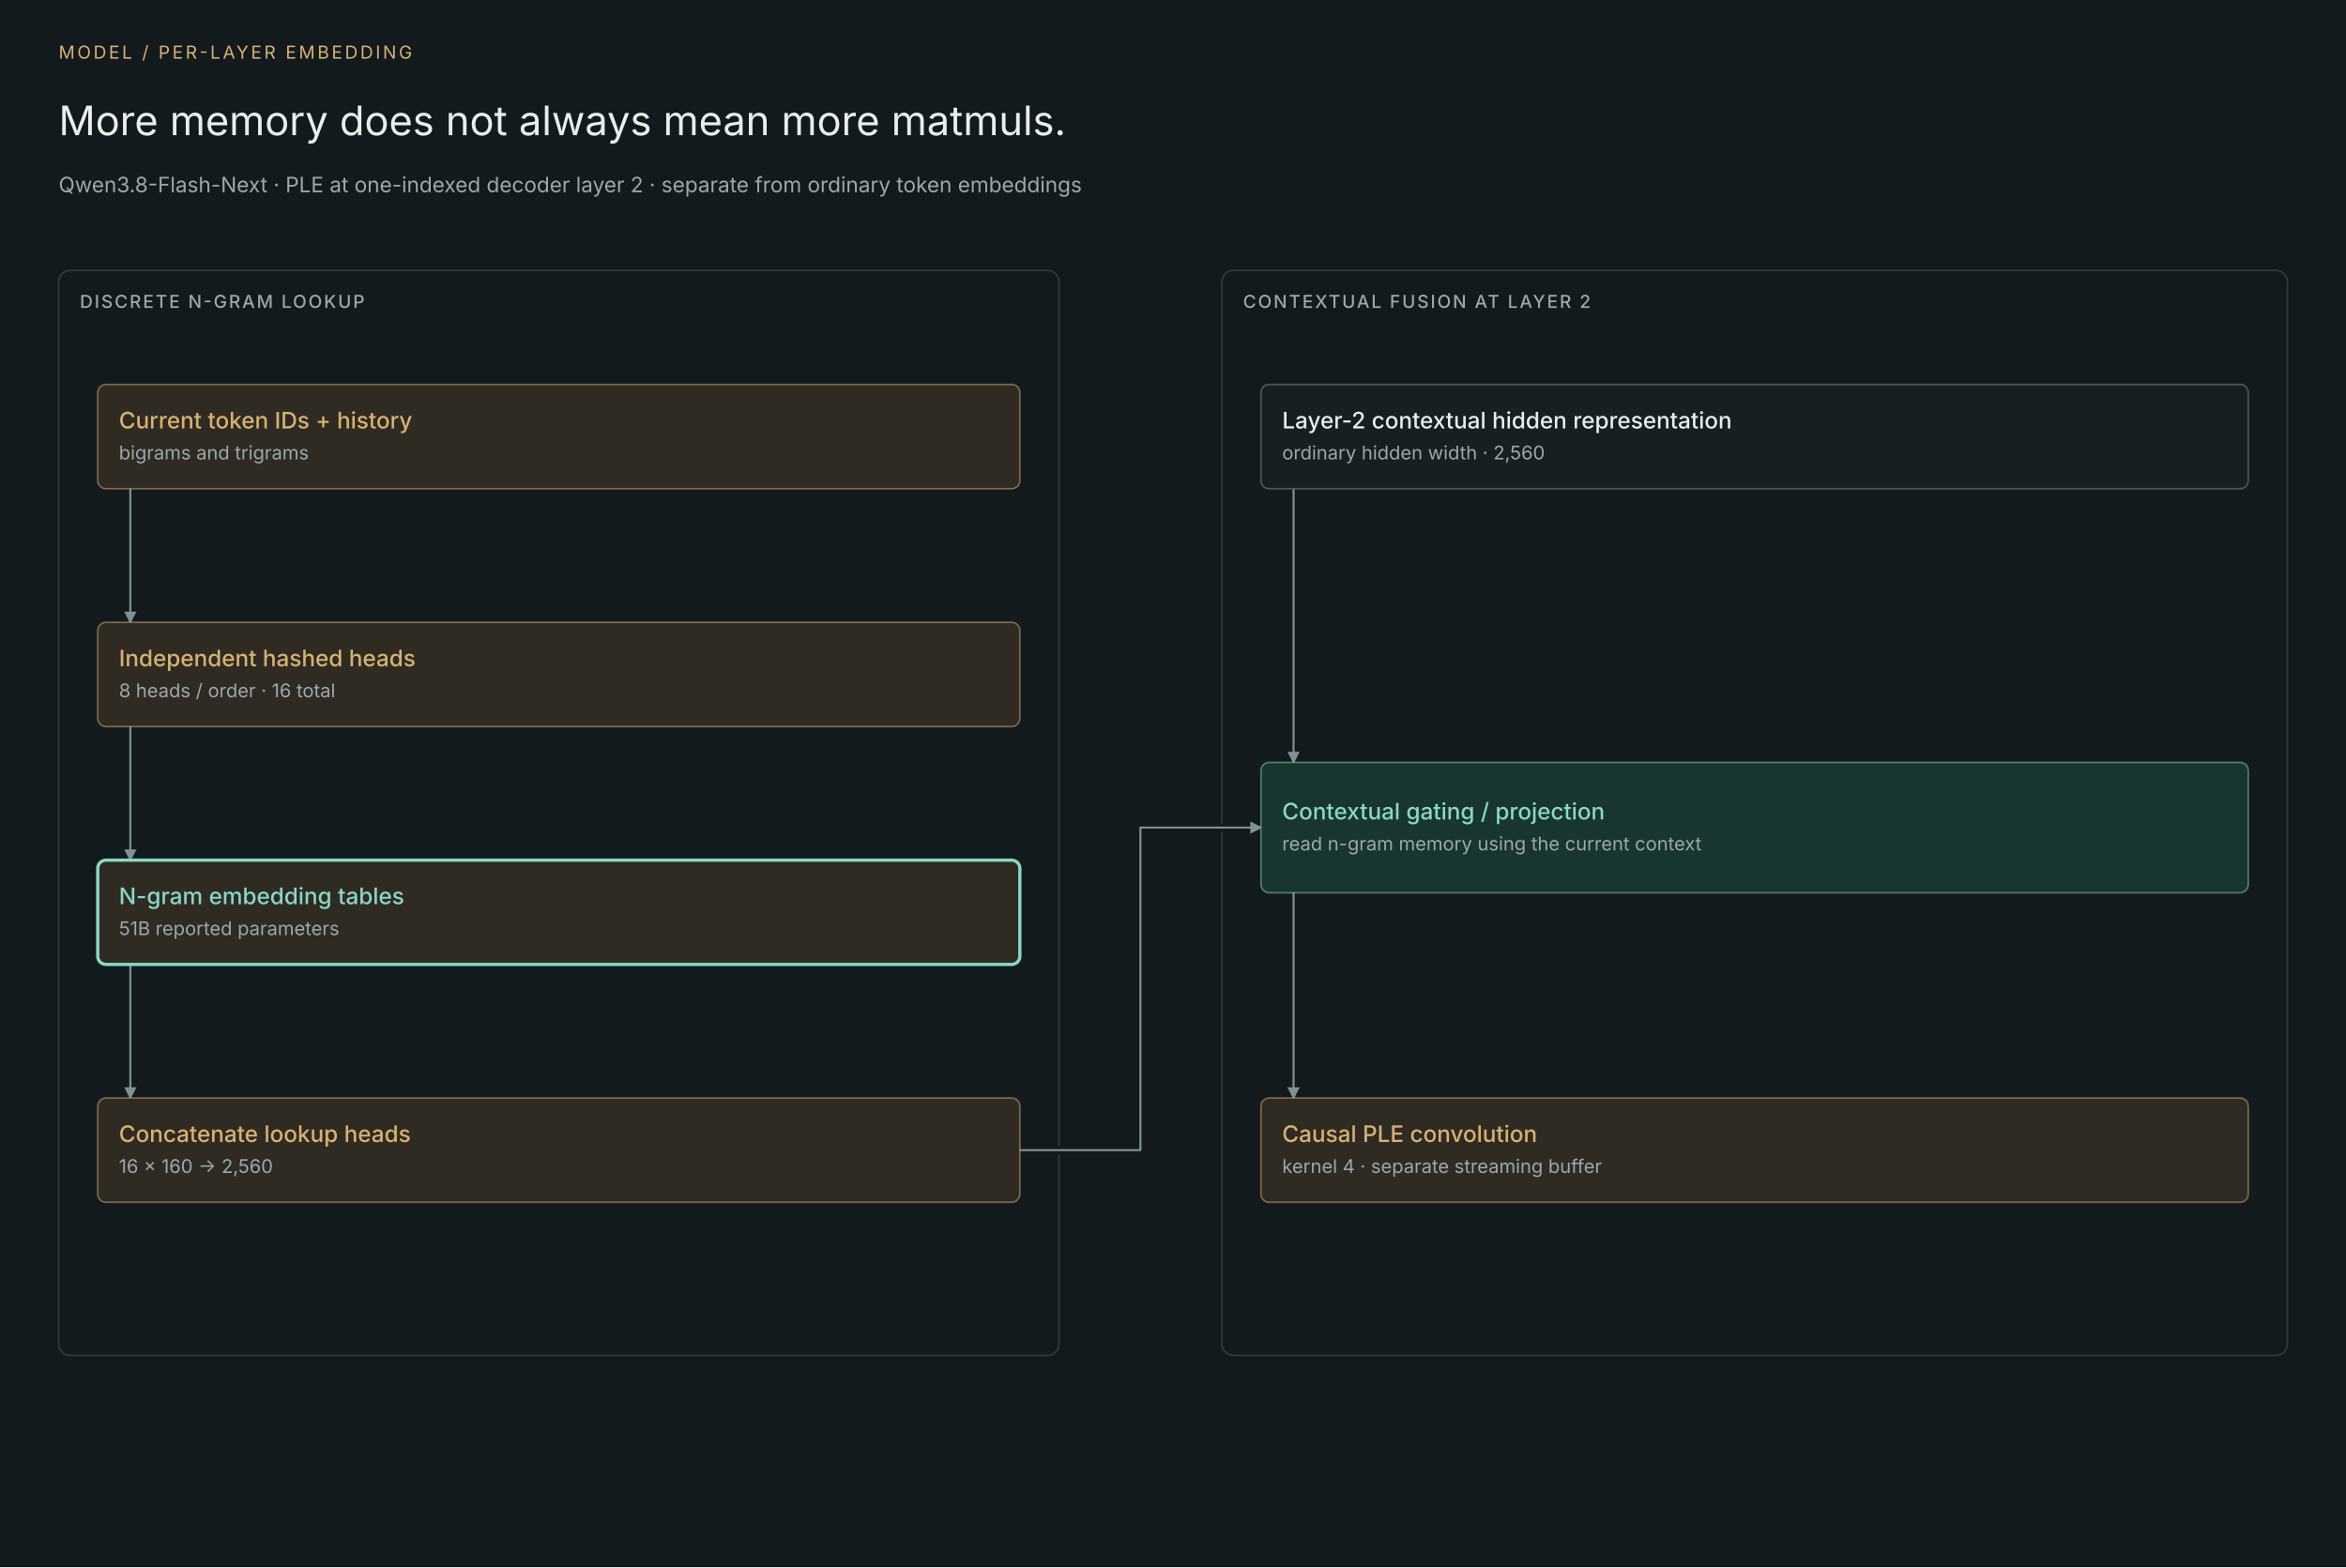
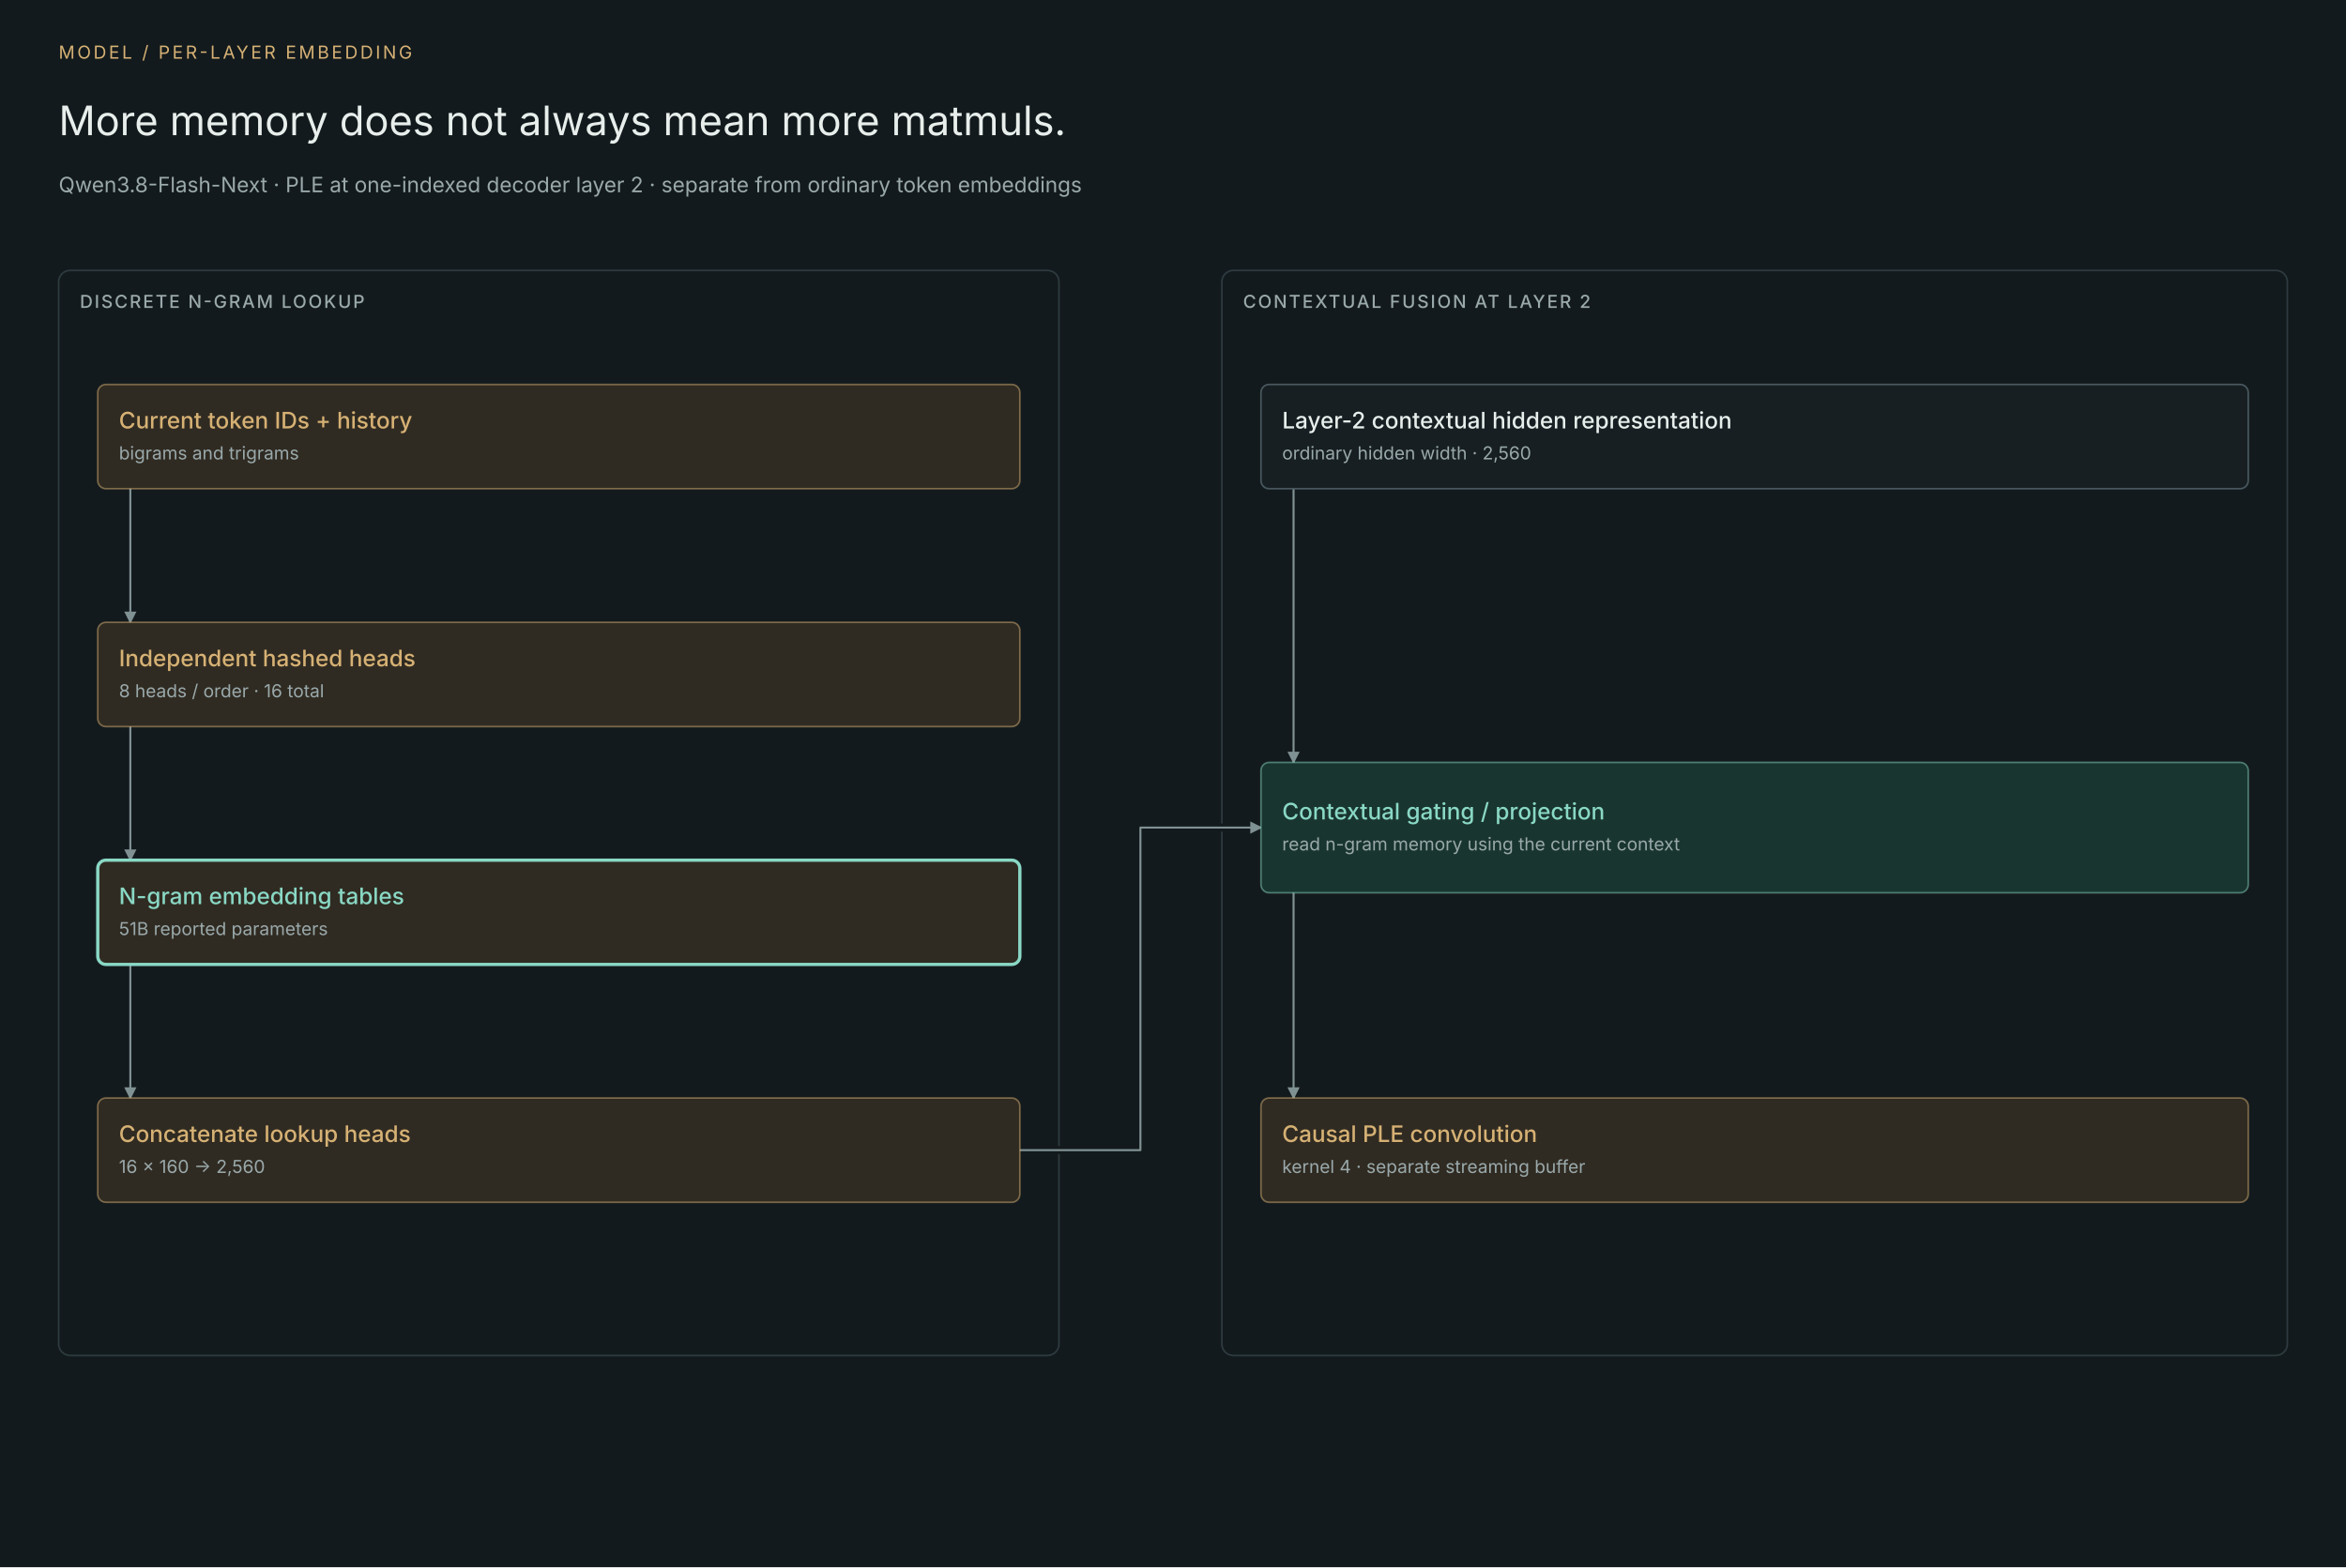
<svg xmlns="http://www.w3.org/2000/svg" class="schematic" id="schematic" viewBox="0 0 1440 962" role="group" aria-label="Qwen3.8 · Flash-Next Architecture schematic" style="fill:rgb(0, 0, 0);fill-opacity:1;stroke:none;stroke-width:1px;stroke-opacity:1;stroke-dasharray:none;stroke-linecap:butt;stroke-linejoin:miter;font-family:Inter, -apple-system, &quot;system-ui&quot;, &quot;Segoe UI&quot;, Arial, sans-serif;font-size:14px;font-weight:400;letter-spacing:normal;text-anchor:start;opacity:1" width="1440" height="962">
  <defs style="fill:rgb(0, 0, 0);fill-opacity:1;stroke:none;stroke-width:1px;stroke-opacity:1;stroke-dasharray:none;stroke-linecap:butt;stroke-linejoin:miter;font-family:Inter, -apple-system, &quot;system-ui&quot;, &quot;Segoe UI&quot;, Arial, sans-serif;font-size:14px;font-weight:400;letter-spacing:normal;text-anchor:start;opacity:1">
    <marker id="arrow-flow" viewBox="0 0 8 8" refX="7" refY="4" markerWidth="6" markerHeight="6" orient="auto-start-reverse" style="fill:rgb(0, 0, 0);fill-opacity:1;stroke:none;stroke-width:1px;stroke-opacity:1;stroke-dasharray:none;stroke-linecap:butt;stroke-linejoin:miter;font-family:Inter, -apple-system, &quot;system-ui&quot;, &quot;Segoe UI&quot;, Arial, sans-serif;font-size:14px;font-weight:400;letter-spacing:normal;text-anchor:start;opacity:1">
      <path d="M 0 0 L 8 4 L 0 8 Z" style="fill:rgb(128, 145, 148);fill-opacity:1;stroke:none;stroke-width:1px;stroke-opacity:1;stroke-dasharray:none;stroke-linecap:butt;stroke-linejoin:miter;font-family:Inter, -apple-system, &quot;system-ui&quot;, &quot;Segoe UI&quot;, Arial, sans-serif;font-size:14px;font-weight:400;letter-spacing:normal;text-anchor:start;opacity:1" />
    </marker>
    <marker id="arrow-state" viewBox="0 0 8 8" refX="7" refY="4" markerWidth="6" markerHeight="6" orient="auto-start-reverse" style="fill:rgb(0, 0, 0);fill-opacity:1;stroke:none;stroke-width:1px;stroke-opacity:1;stroke-dasharray:none;stroke-linecap:butt;stroke-linejoin:miter;font-family:Inter, -apple-system, &quot;system-ui&quot;, &quot;Segoe UI&quot;, Arial, sans-serif;font-size:14px;font-weight:400;letter-spacing:normal;text-anchor:start;opacity:1">
      <path d="M 0 0 L 8 4 L 0 8 Z" style="fill:rgb(214, 177, 116);fill-opacity:1;stroke:none;stroke-width:1px;stroke-opacity:1;stroke-dasharray:none;stroke-linecap:butt;stroke-linejoin:miter;font-family:Inter, -apple-system, &quot;system-ui&quot;, &quot;Segoe UI&quot;, Arial, sans-serif;font-size:14px;font-weight:400;letter-spacing:normal;text-anchor:start;opacity:1" />
    </marker>
    <marker id="arrow-residual" viewBox="0 0 8 8" refX="7" refY="4" markerWidth="6" markerHeight="6" orient="auto-start-reverse" style="fill:rgb(0, 0, 0);fill-opacity:1;stroke:none;stroke-width:1px;stroke-opacity:1;stroke-dasharray:none;stroke-linecap:butt;stroke-linejoin:miter;font-family:Inter, -apple-system, &quot;system-ui&quot;, &quot;Segoe UI&quot;, Arial, sans-serif;font-size:14px;font-weight:400;letter-spacing:normal;text-anchor:start;opacity:1">
      <path d="M 0 0 L 8 4 L 0 8 Z" style="fill:rgb(128, 145, 148);fill-opacity:1;stroke:none;stroke-width:1px;stroke-opacity:1;stroke-dasharray:none;stroke-linecap:butt;stroke-linejoin:miter;font-family:Inter, -apple-system, &quot;system-ui&quot;, &quot;Segoe UI&quot;, Arial, sans-serif;font-size:14px;font-weight:400;letter-spacing:normal;text-anchor:start;opacity:1" />
    </marker>
    <marker id="arrow-comm" viewBox="0 0 8 8" refX="7" refY="4" markerWidth="6" markerHeight="6" orient="auto-start-reverse" style="fill:rgb(0, 0, 0);fill-opacity:1;stroke:none;stroke-width:1px;stroke-opacity:1;stroke-dasharray:none;stroke-linecap:butt;stroke-linejoin:miter;font-family:Inter, -apple-system, &quot;system-ui&quot;, &quot;Segoe UI&quot;, Arial, sans-serif;font-size:14px;font-weight:400;letter-spacing:normal;text-anchor:start;opacity:1">
      <path d="M 0 0 L 8 4 L 0 8 Z" style="fill:rgb(183, 167, 228);fill-opacity:1;stroke:none;stroke-width:1px;stroke-opacity:1;stroke-dasharray:none;stroke-linecap:butt;stroke-linejoin:miter;font-family:Inter, -apple-system, &quot;system-ui&quot;, &quot;Segoe UI&quot;, Arial, sans-serif;font-size:14px;font-weight:400;letter-spacing:normal;text-anchor:start;opacity:1" />
    </marker>
    <marker id="arrow-control" viewBox="0 0 8 8" refX="7" refY="4" markerWidth="6" markerHeight="6" orient="auto-start-reverse" style="fill:rgb(0, 0, 0);fill-opacity:1;stroke:none;stroke-width:1px;stroke-opacity:1;stroke-dasharray:none;stroke-linecap:butt;stroke-linejoin:miter;font-family:Inter, -apple-system, &quot;system-ui&quot;, &quot;Segoe UI&quot;, Arial, sans-serif;font-size:14px;font-weight:400;letter-spacing:normal;text-anchor:start;opacity:1">
      <path d="M 0 0 L 8 4 L 0 8 Z" style="fill:rgb(128, 145, 148);fill-opacity:1;stroke:none;stroke-width:1px;stroke-opacity:1;stroke-dasharray:none;stroke-linecap:butt;stroke-linejoin:miter;font-family:Inter, -apple-system, &quot;system-ui&quot;, &quot;Segoe UI&quot;, Arial, sans-serif;font-size:14px;font-weight:400;letter-spacing:normal;text-anchor:start;opacity:1" />
    </marker>
    <marker id="arrow-delay" viewBox="0 0 8 8" refX="7" refY="4" markerWidth="6" markerHeight="6" orient="auto-start-reverse" style="fill:rgb(0, 0, 0);fill-opacity:1;stroke:none;stroke-width:1px;stroke-opacity:1;stroke-dasharray:none;stroke-linecap:butt;stroke-linejoin:miter;font-family:Inter, -apple-system, &quot;system-ui&quot;, &quot;Segoe UI&quot;, Arial, sans-serif;font-size:14px;font-weight:400;letter-spacing:normal;text-anchor:start;opacity:1">
      <path d="M 0 0 L 8 4 L 0 8 Z" style="fill:rgb(214, 177, 116);fill-opacity:1;stroke:none;stroke-width:1px;stroke-opacity:1;stroke-dasharray:none;stroke-linecap:butt;stroke-linejoin:miter;font-family:Inter, -apple-system, &quot;system-ui&quot;, &quot;Segoe UI&quot;, Arial, sans-serif;font-size:14px;font-weight:400;letter-spacing:normal;text-anchor:start;opacity:1" />
    </marker>
    <marker id="arrow-host" viewBox="0 0 8 8" refX="7" refY="4" markerWidth="6" markerHeight="6" orient="auto-start-reverse" style="fill:rgb(0, 0, 0);fill-opacity:1;stroke:none;stroke-width:1px;stroke-opacity:1;stroke-dasharray:none;stroke-linecap:butt;stroke-linejoin:miter;font-family:Inter, -apple-system, &quot;system-ui&quot;, &quot;Segoe UI&quot;, Arial, sans-serif;font-size:14px;font-weight:400;letter-spacing:normal;text-anchor:start;opacity:1">
      <path d="M 0 0 L 8 4 L 0 8 Z" style="fill:rgb(128, 145, 148);fill-opacity:1;stroke:none;stroke-width:1px;stroke-opacity:1;stroke-dasharray:none;stroke-linecap:butt;stroke-linejoin:miter;font-family:Inter, -apple-system, &quot;system-ui&quot;, &quot;Segoe UI&quot;, Arial, sans-serif;font-size:14px;font-weight:400;letter-spacing:normal;text-anchor:start;opacity:1" />
    </marker>
    <marker id="arrow-nvlink" viewBox="0 0 8 8" refX="7" refY="4" markerWidth="6" markerHeight="6" orient="auto-start-reverse" style="fill:rgb(0, 0, 0);fill-opacity:1;stroke:none;stroke-width:1px;stroke-opacity:1;stroke-dasharray:none;stroke-linecap:butt;stroke-linejoin:miter;font-family:Inter, -apple-system, &quot;system-ui&quot;, &quot;Segoe UI&quot;, Arial, sans-serif;font-size:14px;font-weight:400;letter-spacing:normal;text-anchor:start;opacity:1">
      <path d="M 0 0 L 8 4 L 0 8 Z" style="fill:rgb(128, 145, 148);fill-opacity:1;stroke:none;stroke-width:1px;stroke-opacity:1;stroke-dasharray:none;stroke-linecap:butt;stroke-linejoin:miter;font-family:Inter, -apple-system, &quot;system-ui&quot;, &quot;Segoe UI&quot;, Arial, sans-serif;font-size:14px;font-weight:400;letter-spacing:normal;text-anchor:start;opacity:1" />
    </marker>
    <marker id="arrow-inactive" viewBox="0 0 8 8" refX="7" refY="4" markerWidth="6" markerHeight="6" orient="auto-start-reverse" style="fill:rgb(0, 0, 0);fill-opacity:1;stroke:none;stroke-width:1px;stroke-opacity:1;stroke-dasharray:none;stroke-linecap:butt;stroke-linejoin:miter;font-family:Inter, -apple-system, &quot;system-ui&quot;, &quot;Segoe UI&quot;, Arial, sans-serif;font-size:14px;font-weight:400;letter-spacing:normal;text-anchor:start;opacity:1">
      <path d="M 0 0 L 8 4 L 0 8 Z" style="fill:rgb(128, 145, 148);fill-opacity:1;stroke:none;stroke-width:1px;stroke-opacity:1;stroke-dasharray:none;stroke-linecap:butt;stroke-linejoin:miter;font-family:Inter, -apple-system, &quot;system-ui&quot;, &quot;Segoe UI&quot;, Arial, sans-serif;font-size:14px;font-weight:400;letter-spacing:normal;text-anchor:start;opacity:1" />
    </marker>
  </defs>
  <rect class="canvas-bg" width="1440" height="962" style="fill:rgb(19, 26, 29);fill-opacity:1;stroke:none;stroke-width:1px;stroke-opacity:1;stroke-dasharray:none;stroke-linecap:butt;stroke-linejoin:miter;font-family:Inter, -apple-system, &quot;system-ui&quot;, &quot;Segoe UI&quot;, Arial, sans-serif;font-size:14px;font-weight:400;letter-spacing:normal;text-anchor:start;opacity:1" />
  <g class="diagram-group" data-group="lookup-region" style="fill:rgb(0, 0, 0);fill-opacity:1;stroke:none;stroke-width:1px;stroke-opacity:1;stroke-dasharray:none;stroke-linecap:butt;stroke-linejoin:miter;font-family:Inter, -apple-system, &quot;system-ui&quot;, &quot;Segoe UI&quot;, Arial, sans-serif;font-size:14px;font-weight:400;letter-spacing:normal;text-anchor:start;opacity:1">
    <rect class="group-box" x="36" y="166" width="614" height="666" rx="7" style="fill:none;fill-opacity:1;stroke:rgb(45, 59, 64);stroke-width:1px;stroke-opacity:1;stroke-dasharray:none;stroke-linecap:butt;stroke-linejoin:miter;font-family:Inter, -apple-system, &quot;system-ui&quot;, &quot;Segoe UI&quot;, Arial, sans-serif;font-size:14px;font-weight:400;letter-spacing:normal;text-anchor:start;opacity:1" />
    <text class="group-title" x="49" y="189" style="fill:rgb(154, 169, 171);fill-opacity:1;stroke:none;stroke-width:1px;stroke-opacity:1;stroke-dasharray:none;stroke-linecap:butt;stroke-linejoin:miter;font-family:Inter, -apple-system, &quot;system-ui&quot;, &quot;Segoe UI&quot;, Arial, sans-serif;font-size:11px;font-weight:500;letter-spacing:1.1px;text-anchor:start;opacity:1">DISCRETE N-GRAM LOOKUP</text>
  </g>
  <g class="diagram-group" data-group="fusion-region" style="fill:rgb(0, 0, 0);fill-opacity:1;stroke:none;stroke-width:1px;stroke-opacity:1;stroke-dasharray:none;stroke-linecap:butt;stroke-linejoin:miter;font-family:Inter, -apple-system, &quot;system-ui&quot;, &quot;Segoe UI&quot;, Arial, sans-serif;font-size:14px;font-weight:400;letter-spacing:normal;text-anchor:start;opacity:1">
    <rect class="group-box" x="750" y="166" width="654" height="666" rx="7" style="fill:none;fill-opacity:1;stroke:rgb(45, 59, 64);stroke-width:1px;stroke-opacity:1;stroke-dasharray:none;stroke-linecap:butt;stroke-linejoin:miter;font-family:Inter, -apple-system, &quot;system-ui&quot;, &quot;Segoe UI&quot;, Arial, sans-serif;font-size:14px;font-weight:400;letter-spacing:normal;text-anchor:start;opacity:1" />
    <text class="group-title" x="763" y="189" style="fill:rgb(154, 169, 171);fill-opacity:1;stroke:none;stroke-width:1px;stroke-opacity:1;stroke-dasharray:none;stroke-linecap:butt;stroke-linejoin:miter;font-family:Inter, -apple-system, &quot;system-ui&quot;, &quot;Segoe UI&quot;, Arial, sans-serif;font-size:11px;font-weight:500;letter-spacing:1.1px;text-anchor:start;opacity:1">CONTEXTUAL FUSION AT LAYER 2</text>
  </g>
  <g class="edge  " data-edge="wire-0" style="fill:rgb(0, 0, 0);fill-opacity:1;stroke:none;stroke-width:1px;stroke-opacity:1;stroke-dasharray:none;stroke-linecap:butt;stroke-linejoin:miter;font-family:Inter, -apple-system, &quot;system-ui&quot;, &quot;Segoe UI&quot;, Arial, sans-serif;font-size:14px;font-weight:400;letter-spacing:normal;text-anchor:start;opacity:1">
    <path class="wire-halo" d="M80 300 L80 382" style="fill:none;fill-opacity:1;stroke:rgb(19, 26, 29);stroke-width:5px;stroke-opacity:1;stroke-dasharray:none;stroke-linecap:butt;stroke-linejoin:round;font-family:Inter, -apple-system, &quot;system-ui&quot;, &quot;Segoe UI&quot;, Arial, sans-serif;font-size:14px;font-weight:400;letter-spacing:normal;text-anchor:start;opacity:1" />
    <path class="wire flow" d="M80 300 L80 382" marker-end="url(#arrow-flow)" style="fill:none;fill-opacity:1;stroke:rgb(128, 145, 148);stroke-width:1.25px;stroke-opacity:1;stroke-dasharray:none;stroke-linecap:round;stroke-linejoin:round;font-family:Inter, -apple-system, &quot;system-ui&quot;, &quot;Segoe UI&quot;, Arial, sans-serif;font-size:14px;font-weight:400;letter-spacing:normal;text-anchor:start;opacity:1" />
  </g>
  <g class="edge  " data-edge="wire-1" style="fill:rgb(0, 0, 0);fill-opacity:1;stroke:none;stroke-width:1px;stroke-opacity:1;stroke-dasharray:none;stroke-linecap:butt;stroke-linejoin:miter;font-family:Inter, -apple-system, &quot;system-ui&quot;, &quot;Segoe UI&quot;, Arial, sans-serif;font-size:14px;font-weight:400;letter-spacing:normal;text-anchor:start;opacity:1">
    <path class="wire-halo" d="M80 446 L80 528" style="fill:none;fill-opacity:1;stroke:rgb(19, 26, 29);stroke-width:5px;stroke-opacity:1;stroke-dasharray:none;stroke-linecap:butt;stroke-linejoin:round;font-family:Inter, -apple-system, &quot;system-ui&quot;, &quot;Segoe UI&quot;, Arial, sans-serif;font-size:14px;font-weight:400;letter-spacing:normal;text-anchor:start;opacity:1" />
    <path class="wire flow" d="M80 446 L80 528" marker-end="url(#arrow-flow)" style="fill:none;fill-opacity:1;stroke:rgb(128, 145, 148);stroke-width:1.25px;stroke-opacity:1;stroke-dasharray:none;stroke-linecap:round;stroke-linejoin:round;font-family:Inter, -apple-system, &quot;system-ui&quot;, &quot;Segoe UI&quot;, Arial, sans-serif;font-size:14px;font-weight:400;letter-spacing:normal;text-anchor:start;opacity:1" />
  </g>
  <g class="edge  " data-edge="wire-2" style="fill:rgb(0, 0, 0);fill-opacity:1;stroke:none;stroke-width:1px;stroke-opacity:1;stroke-dasharray:none;stroke-linecap:butt;stroke-linejoin:miter;font-family:Inter, -apple-system, &quot;system-ui&quot;, &quot;Segoe UI&quot;, Arial, sans-serif;font-size:14px;font-weight:400;letter-spacing:normal;text-anchor:start;opacity:1">
    <path class="wire-halo" d="M80 592 L80 674" style="fill:none;fill-opacity:1;stroke:rgb(19, 26, 29);stroke-width:5px;stroke-opacity:1;stroke-dasharray:none;stroke-linecap:butt;stroke-linejoin:round;font-family:Inter, -apple-system, &quot;system-ui&quot;, &quot;Segoe UI&quot;, Arial, sans-serif;font-size:14px;font-weight:400;letter-spacing:normal;text-anchor:start;opacity:1" />
    <path class="wire flow" d="M80 592 L80 674" marker-end="url(#arrow-flow)" style="fill:none;fill-opacity:1;stroke:rgb(128, 145, 148);stroke-width:1.25px;stroke-opacity:1;stroke-dasharray:none;stroke-linecap:round;stroke-linejoin:round;font-family:Inter, -apple-system, &quot;system-ui&quot;, &quot;Segoe UI&quot;, Arial, sans-serif;font-size:14px;font-weight:400;letter-spacing:normal;text-anchor:start;opacity:1" />
  </g>
  <g class="edge  " data-edge="wire-3" style="fill:rgb(0, 0, 0);fill-opacity:1;stroke:none;stroke-width:1px;stroke-opacity:1;stroke-dasharray:none;stroke-linecap:butt;stroke-linejoin:miter;font-family:Inter, -apple-system, &quot;system-ui&quot;, &quot;Segoe UI&quot;, Arial, sans-serif;font-size:14px;font-weight:400;letter-spacing:normal;text-anchor:start;opacity:1">
    <path class="wire-halo" d="M794 300 L794 468" style="fill:none;fill-opacity:1;stroke:rgb(19, 26, 29);stroke-width:5px;stroke-opacity:1;stroke-dasharray:none;stroke-linecap:butt;stroke-linejoin:round;font-family:Inter, -apple-system, &quot;system-ui&quot;, &quot;Segoe UI&quot;, Arial, sans-serif;font-size:14px;font-weight:400;letter-spacing:normal;text-anchor:start;opacity:1" />
    <path class="wire flow" d="M794 300 L794 468" marker-end="url(#arrow-flow)" style="fill:none;fill-opacity:1;stroke:rgb(128, 145, 148);stroke-width:1.25px;stroke-opacity:1;stroke-dasharray:none;stroke-linecap:round;stroke-linejoin:round;font-family:Inter, -apple-system, &quot;system-ui&quot;, &quot;Segoe UI&quot;, Arial, sans-serif;font-size:14px;font-weight:400;letter-spacing:normal;text-anchor:start;opacity:1" />
  </g>
  <g class="edge  " data-edge="wire-4" style="fill:rgb(0, 0, 0);fill-opacity:1;stroke:none;stroke-width:1px;stroke-opacity:1;stroke-dasharray:none;stroke-linecap:butt;stroke-linejoin:miter;font-family:Inter, -apple-system, &quot;system-ui&quot;, &quot;Segoe UI&quot;, Arial, sans-serif;font-size:14px;font-weight:400;letter-spacing:normal;text-anchor:start;opacity:1">
    <path class="wire-halo" d="M626 706 L700 706 L700 508 L774 508" style="fill:none;fill-opacity:1;stroke:rgb(19, 26, 29);stroke-width:5px;stroke-opacity:1;stroke-dasharray:none;stroke-linecap:butt;stroke-linejoin:round;font-family:Inter, -apple-system, &quot;system-ui&quot;, &quot;Segoe UI&quot;, Arial, sans-serif;font-size:14px;font-weight:400;letter-spacing:normal;text-anchor:start;opacity:1" />
    <path class="wire flow" d="M626 706 L700 706 L700 508 L774 508" marker-end="url(#arrow-flow)" style="fill:none;fill-opacity:1;stroke:rgb(128, 145, 148);stroke-width:1.25px;stroke-opacity:1;stroke-dasharray:none;stroke-linecap:round;stroke-linejoin:round;font-family:Inter, -apple-system, &quot;system-ui&quot;, &quot;Segoe UI&quot;, Arial, sans-serif;font-size:14px;font-weight:400;letter-spacing:normal;text-anchor:start;opacity:1" />
  </g>
  <g class="edge  " data-edge="wire-5" style="fill:rgb(0, 0, 0);fill-opacity:1;stroke:none;stroke-width:1px;stroke-opacity:1;stroke-dasharray:none;stroke-linecap:butt;stroke-linejoin:miter;font-family:Inter, -apple-system, &quot;system-ui&quot;, &quot;Segoe UI&quot;, Arial, sans-serif;font-size:14px;font-weight:400;letter-spacing:normal;text-anchor:start;opacity:1">
    <path class="wire-halo" d="M794 548 L794 674" style="fill:none;fill-opacity:1;stroke:rgb(19, 26, 29);stroke-width:5px;stroke-opacity:1;stroke-dasharray:none;stroke-linecap:butt;stroke-linejoin:round;font-family:Inter, -apple-system, &quot;system-ui&quot;, &quot;Segoe UI&quot;, Arial, sans-serif;font-size:14px;font-weight:400;letter-spacing:normal;text-anchor:start;opacity:1" />
    <path class="wire flow" d="M794 548 L794 674" marker-end="url(#arrow-flow)" style="fill:none;fill-opacity:1;stroke:rgb(128, 145, 148);stroke-width:1.25px;stroke-opacity:1;stroke-dasharray:none;stroke-linecap:round;stroke-linejoin:round;font-family:Inter, -apple-system, &quot;system-ui&quot;, &quot;Segoe UI&quot;, Arial, sans-serif;font-size:14px;font-weight:400;letter-spacing:normal;text-anchor:start;opacity:1" />
  </g>
  <g class="node op state    " data-node="ngram-tokens" role="button" aria-label="Current token IDs + history — bigrams and trigrams" style="fill:rgb(0, 0, 0);fill-opacity:1;stroke:none;stroke-width:1px;stroke-opacity:1;stroke-dasharray:none;stroke-linecap:butt;stroke-linejoin:miter;font-family:Inter, -apple-system, &quot;system-ui&quot;, &quot;Segoe UI&quot;, Arial, sans-serif;font-size:14px;font-weight:400;letter-spacing:normal;text-anchor:start;opacity:1">
    <rect class="node-box" x="60" y="236" width="566" height="64" rx="5" style="fill:rgb(48, 43, 34);fill-opacity:1;stroke:rgb(214, 177, 116);stroke-width:1px;stroke-opacity:0.5;stroke-dasharray:none;stroke-linecap:butt;stroke-linejoin:miter;font-family:Inter, -apple-system, &quot;system-ui&quot;, &quot;Segoe UI&quot;, Arial, sans-serif;font-size:14px;font-weight:400;letter-spacing:normal;text-anchor:start;opacity:1" />
    <text class="node-title" x="73" y="263" style="fill:rgb(214, 177, 116);fill-opacity:1;stroke:none;stroke-width:1px;stroke-opacity:1;stroke-dasharray:none;stroke-linecap:butt;stroke-linejoin:miter;font-family:Inter, -apple-system, &quot;system-ui&quot;, &quot;Segoe UI&quot;, Arial, sans-serif;font-size:14px;font-weight:550;letter-spacing:normal;text-anchor:start;opacity:1">Current token IDs + history</text>
-     <text class="node-sub" x="73" y="282" style="fill:rgb(154, 169, 171);fill-opacity:1;stroke:none;stroke-width:1px;stroke-opacity:1;stroke-dasharray:none;stroke-linecap:butt;stroke-linejoin:miter;font-family:Inter, -apple-system, &quot;system-ui&quot;, &quot;Segoe UI&quot;, Arial, sans-serif;font-size:11.6px;font-weight:400;letter-spacing:normal;text-anchor:start;opacity:1">bigrams and trigrams</text>
+     <text class="node-sub" x="73" y="282" style="fill:rgb(154, 169, 171);fill-opacity:1;stroke:none;stroke-width:1px;stroke-opacity:1;stroke-dasharray:none;stroke-linecap:butt;stroke-linejoin:miter;font-family:Inter, -apple-system, &quot;system-ui&quot;, &quot;Segoe UI&quot;, Arial, sans-serif;font-size:11px;font-weight:400;letter-spacing:normal;text-anchor:start;opacity:1">bigrams and trigrams</text>
  </g>
  <g class="node op state    " data-node="ngram-hash" role="button" aria-label="Independent hashed heads — 8 heads / order · 16 total" style="fill:rgb(0, 0, 0);fill-opacity:1;stroke:none;stroke-width:1px;stroke-opacity:1;stroke-dasharray:none;stroke-linecap:butt;stroke-linejoin:miter;font-family:Inter, -apple-system, &quot;system-ui&quot;, &quot;Segoe UI&quot;, Arial, sans-serif;font-size:14px;font-weight:400;letter-spacing:normal;text-anchor:start;opacity:1">
    <rect class="node-box" x="60" y="382" width="566" height="64" rx="5" style="fill:rgb(48, 43, 34);fill-opacity:1;stroke:rgb(214, 177, 116);stroke-width:1px;stroke-opacity:0.5;stroke-dasharray:none;stroke-linecap:butt;stroke-linejoin:miter;font-family:Inter, -apple-system, &quot;system-ui&quot;, &quot;Segoe UI&quot;, Arial, sans-serif;font-size:14px;font-weight:400;letter-spacing:normal;text-anchor:start;opacity:1" />
    <text class="node-title" x="73" y="409" style="fill:rgb(214, 177, 116);fill-opacity:1;stroke:none;stroke-width:1px;stroke-opacity:1;stroke-dasharray:none;stroke-linecap:butt;stroke-linejoin:miter;font-family:Inter, -apple-system, &quot;system-ui&quot;, &quot;Segoe UI&quot;, Arial, sans-serif;font-size:14px;font-weight:550;letter-spacing:normal;text-anchor:start;opacity:1">Independent hashed heads</text>
-     <text class="node-sub" x="73" y="428" style="fill:rgb(154, 169, 171);fill-opacity:1;stroke:none;stroke-width:1px;stroke-opacity:1;stroke-dasharray:none;stroke-linecap:butt;stroke-linejoin:miter;font-family:Inter, -apple-system, &quot;system-ui&quot;, &quot;Segoe UI&quot;, Arial, sans-serif;font-size:11.6px;font-weight:400;letter-spacing:normal;text-anchor:start;opacity:1">8 heads / order · 16 total</text>
+     <text class="node-sub" x="73" y="428" style="fill:rgb(154, 169, 171);fill-opacity:1;stroke:none;stroke-width:1px;stroke-opacity:1;stroke-dasharray:none;stroke-linecap:butt;stroke-linejoin:miter;font-family:Inter, -apple-system, &quot;system-ui&quot;, &quot;Segoe UI&quot;, Arial, sans-serif;font-size:11px;font-weight:400;letter-spacing:normal;text-anchor:start;opacity:1">8 heads / order · 16 total</text>
  </g>
  <g class="node op state   selected " data-node="ngram-lookup" role="button" aria-label="N-gram embedding tables — 51B reported parameters" style="fill:rgb(0, 0, 0);fill-opacity:1;stroke:none;stroke-width:1px;stroke-opacity:1;stroke-dasharray:none;stroke-linecap:butt;stroke-linejoin:miter;font-family:Inter, -apple-system, &quot;system-ui&quot;, &quot;Segoe UI&quot;, Arial, sans-serif;font-size:14px;font-weight:400;letter-spacing:normal;text-anchor:start;opacity:1">
    <rect class="node-box" x="60" y="528" width="566" height="64" rx="5" style="fill:rgb(48, 43, 34);fill-opacity:1;stroke:rgb(137, 216, 197);stroke-width:2px;stroke-opacity:1;stroke-dasharray:none;stroke-linecap:butt;stroke-linejoin:miter;font-family:Inter, -apple-system, &quot;system-ui&quot;, &quot;Segoe UI&quot;, Arial, sans-serif;font-size:14px;font-weight:400;letter-spacing:normal;text-anchor:start;opacity:1" />
    <text class="node-title" x="73" y="555" style="fill:rgb(137, 216, 197);fill-opacity:1;stroke:none;stroke-width:1px;stroke-opacity:1;stroke-dasharray:none;stroke-linecap:butt;stroke-linejoin:miter;font-family:Inter, -apple-system, &quot;system-ui&quot;, &quot;Segoe UI&quot;, Arial, sans-serif;font-size:14px;font-weight:550;letter-spacing:normal;text-anchor:start;opacity:1">N-gram embedding tables</text>
-     <text class="node-sub" x="73" y="574" style="fill:rgb(154, 169, 171);fill-opacity:1;stroke:none;stroke-width:1px;stroke-opacity:1;stroke-dasharray:none;stroke-linecap:butt;stroke-linejoin:miter;font-family:Inter, -apple-system, &quot;system-ui&quot;, &quot;Segoe UI&quot;, Arial, sans-serif;font-size:11.6px;font-weight:400;letter-spacing:normal;text-anchor:start;opacity:1">51B reported parameters</text>
+     <text class="node-sub" x="73" y="574" style="fill:rgb(154, 169, 171);fill-opacity:1;stroke:none;stroke-width:1px;stroke-opacity:1;stroke-dasharray:none;stroke-linecap:butt;stroke-linejoin:miter;font-family:Inter, -apple-system, &quot;system-ui&quot;, &quot;Segoe UI&quot;, Arial, sans-serif;font-size:11px;font-weight:400;letter-spacing:normal;text-anchor:start;opacity:1">51B reported parameters</text>
  </g>
  <g class="node op state    " data-node="ngram-concat" role="button" aria-label="Concatenate lookup heads — 16 × 160 → 2,560" style="fill:rgb(0, 0, 0);fill-opacity:1;stroke:none;stroke-width:1px;stroke-opacity:1;stroke-dasharray:none;stroke-linecap:butt;stroke-linejoin:miter;font-family:Inter, -apple-system, &quot;system-ui&quot;, &quot;Segoe UI&quot;, Arial, sans-serif;font-size:14px;font-weight:400;letter-spacing:normal;text-anchor:start;opacity:1">
    <rect class="node-box" x="60" y="674" width="566" height="64" rx="5" style="fill:rgb(48, 43, 34);fill-opacity:1;stroke:rgb(214, 177, 116);stroke-width:1px;stroke-opacity:0.5;stroke-dasharray:none;stroke-linecap:butt;stroke-linejoin:miter;font-family:Inter, -apple-system, &quot;system-ui&quot;, &quot;Segoe UI&quot;, Arial, sans-serif;font-size:14px;font-weight:400;letter-spacing:normal;text-anchor:start;opacity:1" />
    <text class="node-title" x="73" y="701" style="fill:rgb(214, 177, 116);fill-opacity:1;stroke:none;stroke-width:1px;stroke-opacity:1;stroke-dasharray:none;stroke-linecap:butt;stroke-linejoin:miter;font-family:Inter, -apple-system, &quot;system-ui&quot;, &quot;Segoe UI&quot;, Arial, sans-serif;font-size:14px;font-weight:550;letter-spacing:normal;text-anchor:start;opacity:1">Concatenate lookup heads</text>
-     <text class="node-sub" x="73" y="720" style="fill:rgb(154, 169, 171);fill-opacity:1;stroke:none;stroke-width:1px;stroke-opacity:1;stroke-dasharray:none;stroke-linecap:butt;stroke-linejoin:miter;font-family:Inter, -apple-system, &quot;system-ui&quot;, &quot;Segoe UI&quot;, Arial, sans-serif;font-size:11.6px;font-weight:400;letter-spacing:normal;text-anchor:start;opacity:1">16 × 160 → 2,560</text>
+     <text class="node-sub" x="73" y="720" style="fill:rgb(154, 169, 171);fill-opacity:1;stroke:none;stroke-width:1px;stroke-opacity:1;stroke-dasharray:none;stroke-linecap:butt;stroke-linejoin:miter;font-family:Inter, -apple-system, &quot;system-ui&quot;, &quot;Segoe UI&quot;, Arial, sans-serif;font-size:11px;font-weight:400;letter-spacing:normal;text-anchor:start;opacity:1">16 × 160 → 2,560</text>
  </g>
  <g class="node op neutral    " data-node="ple-hidden" role="button" aria-label="Layer-2 contextual hidden representation — ordinary hidden width · 2,560" style="fill:rgb(0, 0, 0);fill-opacity:1;stroke:none;stroke-width:1px;stroke-opacity:1;stroke-dasharray:none;stroke-linecap:butt;stroke-linejoin:miter;font-family:Inter, -apple-system, &quot;system-ui&quot;, &quot;Segoe UI&quot;, Arial, sans-serif;font-size:14px;font-weight:400;letter-spacing:normal;text-anchor:start;opacity:1">
    <rect class="node-box" x="774" y="236" width="606" height="64" rx="5" style="fill:rgb(23, 31, 35);fill-opacity:1;stroke:rgb(72, 88, 94);stroke-width:1px;stroke-opacity:1;stroke-dasharray:none;stroke-linecap:butt;stroke-linejoin:miter;font-family:Inter, -apple-system, &quot;system-ui&quot;, &quot;Segoe UI&quot;, Arial, sans-serif;font-size:14px;font-weight:400;letter-spacing:normal;text-anchor:start;opacity:1" />
    <text class="node-title" x="787" y="263" style="fill:rgb(231, 238, 235);fill-opacity:1;stroke:none;stroke-width:1px;stroke-opacity:1;stroke-dasharray:none;stroke-linecap:butt;stroke-linejoin:miter;font-family:Inter, -apple-system, &quot;system-ui&quot;, &quot;Segoe UI&quot;, Arial, sans-serif;font-size:14px;font-weight:550;letter-spacing:normal;text-anchor:start;opacity:1">Layer-2 contextual hidden representation</text>
-     <text class="node-sub" x="787" y="282" style="fill:rgb(154, 169, 171);fill-opacity:1;stroke:none;stroke-width:1px;stroke-opacity:1;stroke-dasharray:none;stroke-linecap:butt;stroke-linejoin:miter;font-family:Inter, -apple-system, &quot;system-ui&quot;, &quot;Segoe UI&quot;, Arial, sans-serif;font-size:11.6px;font-weight:400;letter-spacing:normal;text-anchor:start;opacity:1">ordinary hidden width · 2,560</text>
+     <text class="node-sub" x="787" y="282" style="fill:rgb(154, 169, 171);fill-opacity:1;stroke:none;stroke-width:1px;stroke-opacity:1;stroke-dasharray:none;stroke-linecap:butt;stroke-linejoin:miter;font-family:Inter, -apple-system, &quot;system-ui&quot;, &quot;Segoe UI&quot;, Arial, sans-serif;font-size:11px;font-weight:400;letter-spacing:normal;text-anchor:start;opacity:1">ordinary hidden width · 2,560</text>
  </g>
  <g class="node op compute    " data-node="ple-fusion" role="button" aria-label="Contextual gating / projection — read n-gram memory using the current context" style="fill:rgb(0, 0, 0);fill-opacity:1;stroke:none;stroke-width:1px;stroke-opacity:1;stroke-dasharray:none;stroke-linecap:butt;stroke-linejoin:miter;font-family:Inter, -apple-system, &quot;system-ui&quot;, &quot;Segoe UI&quot;, Arial, sans-serif;font-size:14px;font-weight:400;letter-spacing:normal;text-anchor:start;opacity:1">
    <rect class="node-box" x="774" y="468" width="606" height="80" rx="5" style="fill:rgb(25, 53, 47);fill-opacity:1;stroke:rgb(137, 216, 197);stroke-width:1px;stroke-opacity:0.48;stroke-dasharray:none;stroke-linecap:butt;stroke-linejoin:miter;font-family:Inter, -apple-system, &quot;system-ui&quot;, &quot;Segoe UI&quot;, Arial, sans-serif;font-size:14px;font-weight:400;letter-spacing:normal;text-anchor:start;opacity:1" />
    <text class="node-title" x="787" y="503" style="fill:rgb(137, 216, 197);fill-opacity:1;stroke:none;stroke-width:1px;stroke-opacity:1;stroke-dasharray:none;stroke-linecap:butt;stroke-linejoin:miter;font-family:Inter, -apple-system, &quot;system-ui&quot;, &quot;Segoe UI&quot;, Arial, sans-serif;font-size:14px;font-weight:550;letter-spacing:normal;text-anchor:start;opacity:1">Contextual gating / projection</text>
-     <text class="node-sub" x="787" y="522" style="fill:rgb(154, 169, 171);fill-opacity:1;stroke:none;stroke-width:1px;stroke-opacity:1;stroke-dasharray:none;stroke-linecap:butt;stroke-linejoin:miter;font-family:Inter, -apple-system, &quot;system-ui&quot;, &quot;Segoe UI&quot;, Arial, sans-serif;font-size:11.6px;font-weight:400;letter-spacing:normal;text-anchor:start;opacity:1">read n-gram memory using the current context</text>
+     <text class="node-sub" x="787" y="522" style="fill:rgb(154, 169, 171);fill-opacity:1;stroke:none;stroke-width:1px;stroke-opacity:1;stroke-dasharray:none;stroke-linecap:butt;stroke-linejoin:miter;font-family:Inter, -apple-system, &quot;system-ui&quot;, &quot;Segoe UI&quot;, Arial, sans-serif;font-size:11px;font-weight:400;letter-spacing:normal;text-anchor:start;opacity:1">read n-gram memory using the current context</text>
  </g>
  <g class="node op state    " data-node="ple-conv" role="button" aria-label="Causal PLE convolution — kernel 4 · separate streaming buffer" style="fill:rgb(0, 0, 0);fill-opacity:1;stroke:none;stroke-width:1px;stroke-opacity:1;stroke-dasharray:none;stroke-linecap:butt;stroke-linejoin:miter;font-family:Inter, -apple-system, &quot;system-ui&quot;, &quot;Segoe UI&quot;, Arial, sans-serif;font-size:14px;font-weight:400;letter-spacing:normal;text-anchor:start;opacity:1">
    <rect class="node-box" x="774" y="674" width="606" height="64" rx="5" style="fill:rgb(48, 43, 34);fill-opacity:1;stroke:rgb(214, 177, 116);stroke-width:1px;stroke-opacity:0.5;stroke-dasharray:none;stroke-linecap:butt;stroke-linejoin:miter;font-family:Inter, -apple-system, &quot;system-ui&quot;, &quot;Segoe UI&quot;, Arial, sans-serif;font-size:14px;font-weight:400;letter-spacing:normal;text-anchor:start;opacity:1" />
    <text class="node-title" x="787" y="701" style="fill:rgb(214, 177, 116);fill-opacity:1;stroke:none;stroke-width:1px;stroke-opacity:1;stroke-dasharray:none;stroke-linecap:butt;stroke-linejoin:miter;font-family:Inter, -apple-system, &quot;system-ui&quot;, &quot;Segoe UI&quot;, Arial, sans-serif;font-size:14px;font-weight:550;letter-spacing:normal;text-anchor:start;opacity:1">Causal PLE convolution</text>
-     <text class="node-sub" x="787" y="720" style="fill:rgb(154, 169, 171);fill-opacity:1;stroke:none;stroke-width:1px;stroke-opacity:1;stroke-dasharray:none;stroke-linecap:butt;stroke-linejoin:miter;font-family:Inter, -apple-system, &quot;system-ui&quot;, &quot;Segoe UI&quot;, Arial, sans-serif;font-size:11.6px;font-weight:400;letter-spacing:normal;text-anchor:start;opacity:1">kernel 4 · separate streaming buffer</text>
+     <text class="node-sub" x="787" y="720" style="fill:rgb(154, 169, 171);fill-opacity:1;stroke:none;stroke-width:1px;stroke-opacity:1;stroke-dasharray:none;stroke-linecap:butt;stroke-linejoin:miter;font-family:Inter, -apple-system, &quot;system-ui&quot;, &quot;Segoe UI&quot;, Arial, sans-serif;font-size:11px;font-weight:400;letter-spacing:normal;text-anchor:start;opacity:1">kernel 4 · separate streaming buffer</text>
  </g>
  <text class="label state" data-label="label-0" x="36" y="36" style="fill:rgb(214, 177, 116);fill-opacity:1;stroke:none;stroke-width:1px;stroke-opacity:1;stroke-dasharray:none;stroke-linecap:butt;stroke-linejoin:miter;font-family:Inter, -apple-system, &quot;system-ui&quot;, &quot;Segoe UI&quot;, Arial, sans-serif;font-size:11px;font-weight:400;letter-spacing:1.5px;text-anchor:start;opacity:1">MODEL / PER-LAYER EMBEDDING</text>
  <text class="label text" data-label="label-1" x="36" y="83" style="fill:rgb(231, 238, 235);fill-opacity:1;stroke:none;stroke-width:1px;stroke-opacity:1;stroke-dasharray:none;stroke-linecap:butt;stroke-linejoin:miter;font-family:Inter, -apple-system, &quot;system-ui&quot;, &quot;Segoe UI&quot;, Arial, sans-serif;font-size:25px;font-weight:400;letter-spacing:normal;text-anchor:start;opacity:1">More memory does not always mean more matmuls.</text>
  <text class="label muted" data-label="label-2" x="36" y="118" style="fill:rgb(154, 169, 171);fill-opacity:1;stroke:none;stroke-width:1px;stroke-opacity:1;stroke-dasharray:none;stroke-linecap:butt;stroke-linejoin:miter;font-family:Inter, -apple-system, &quot;system-ui&quot;, &quot;Segoe UI&quot;, Arial, sans-serif;font-size:13px;font-weight:400;letter-spacing:normal;text-anchor:start;opacity:1">Qwen3.8-Flash-Next · PLE at one-indexed decoder layer 2 · separate from ordinary token embeddings</text>
</svg>
